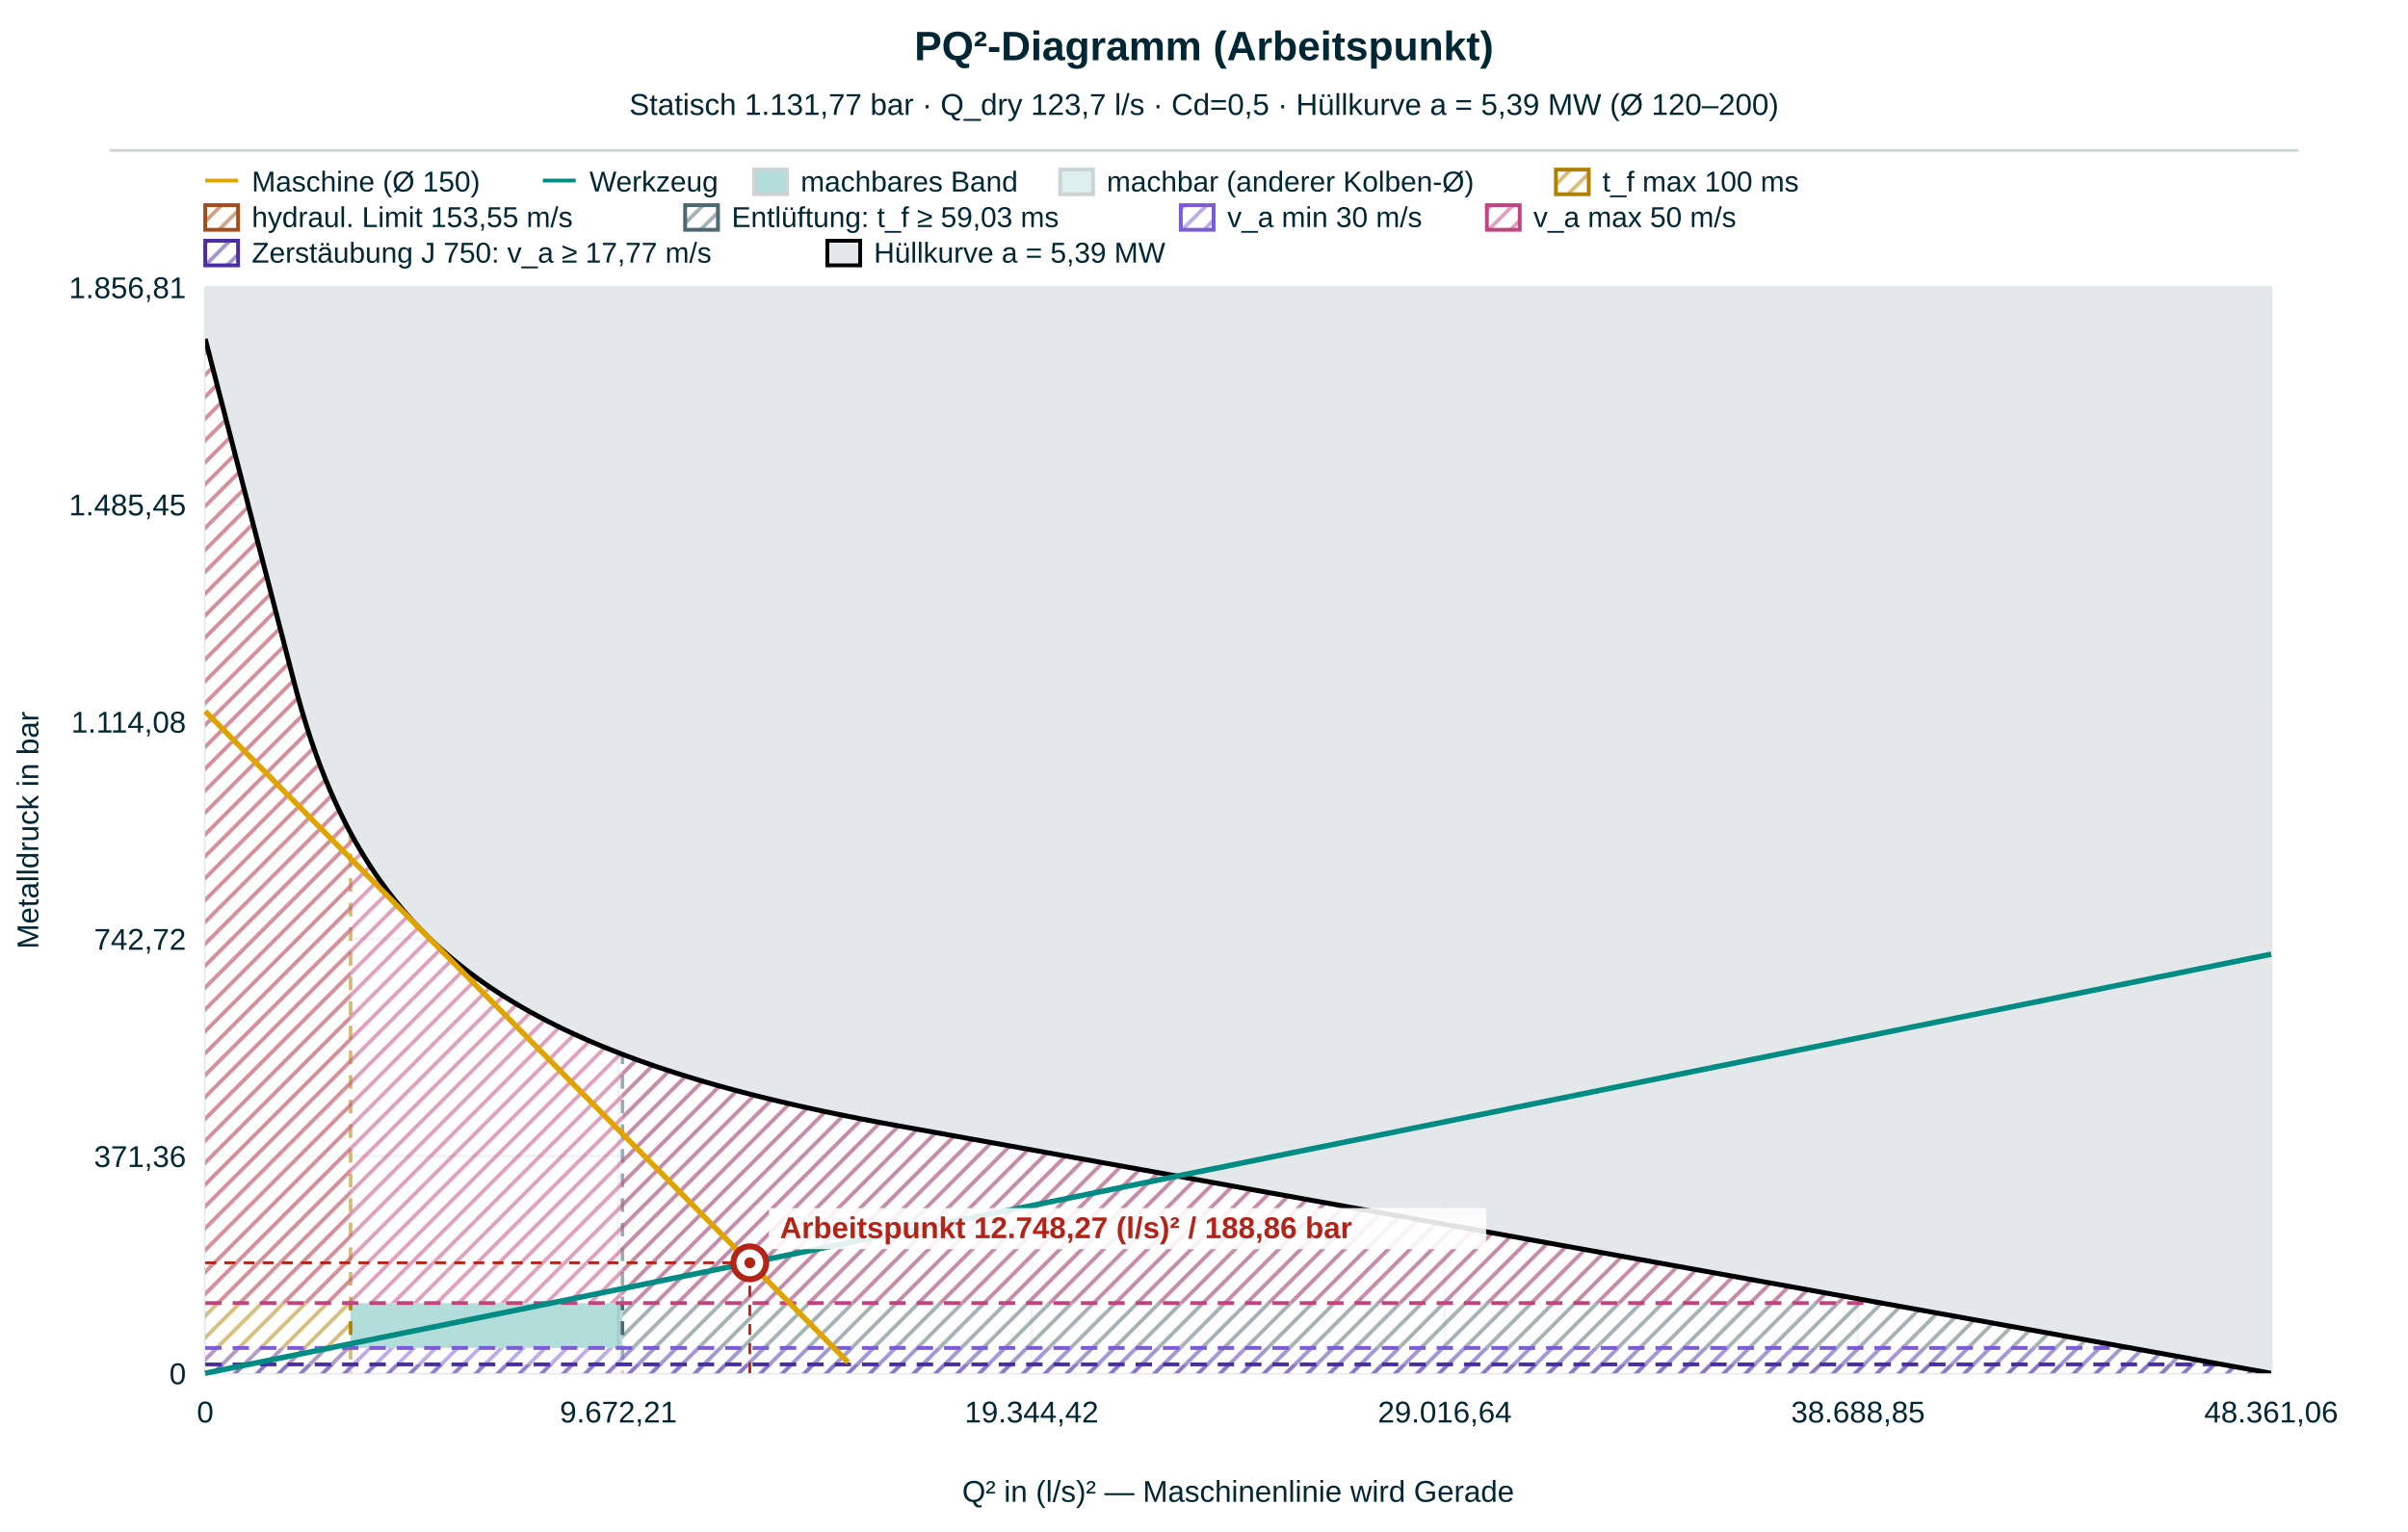
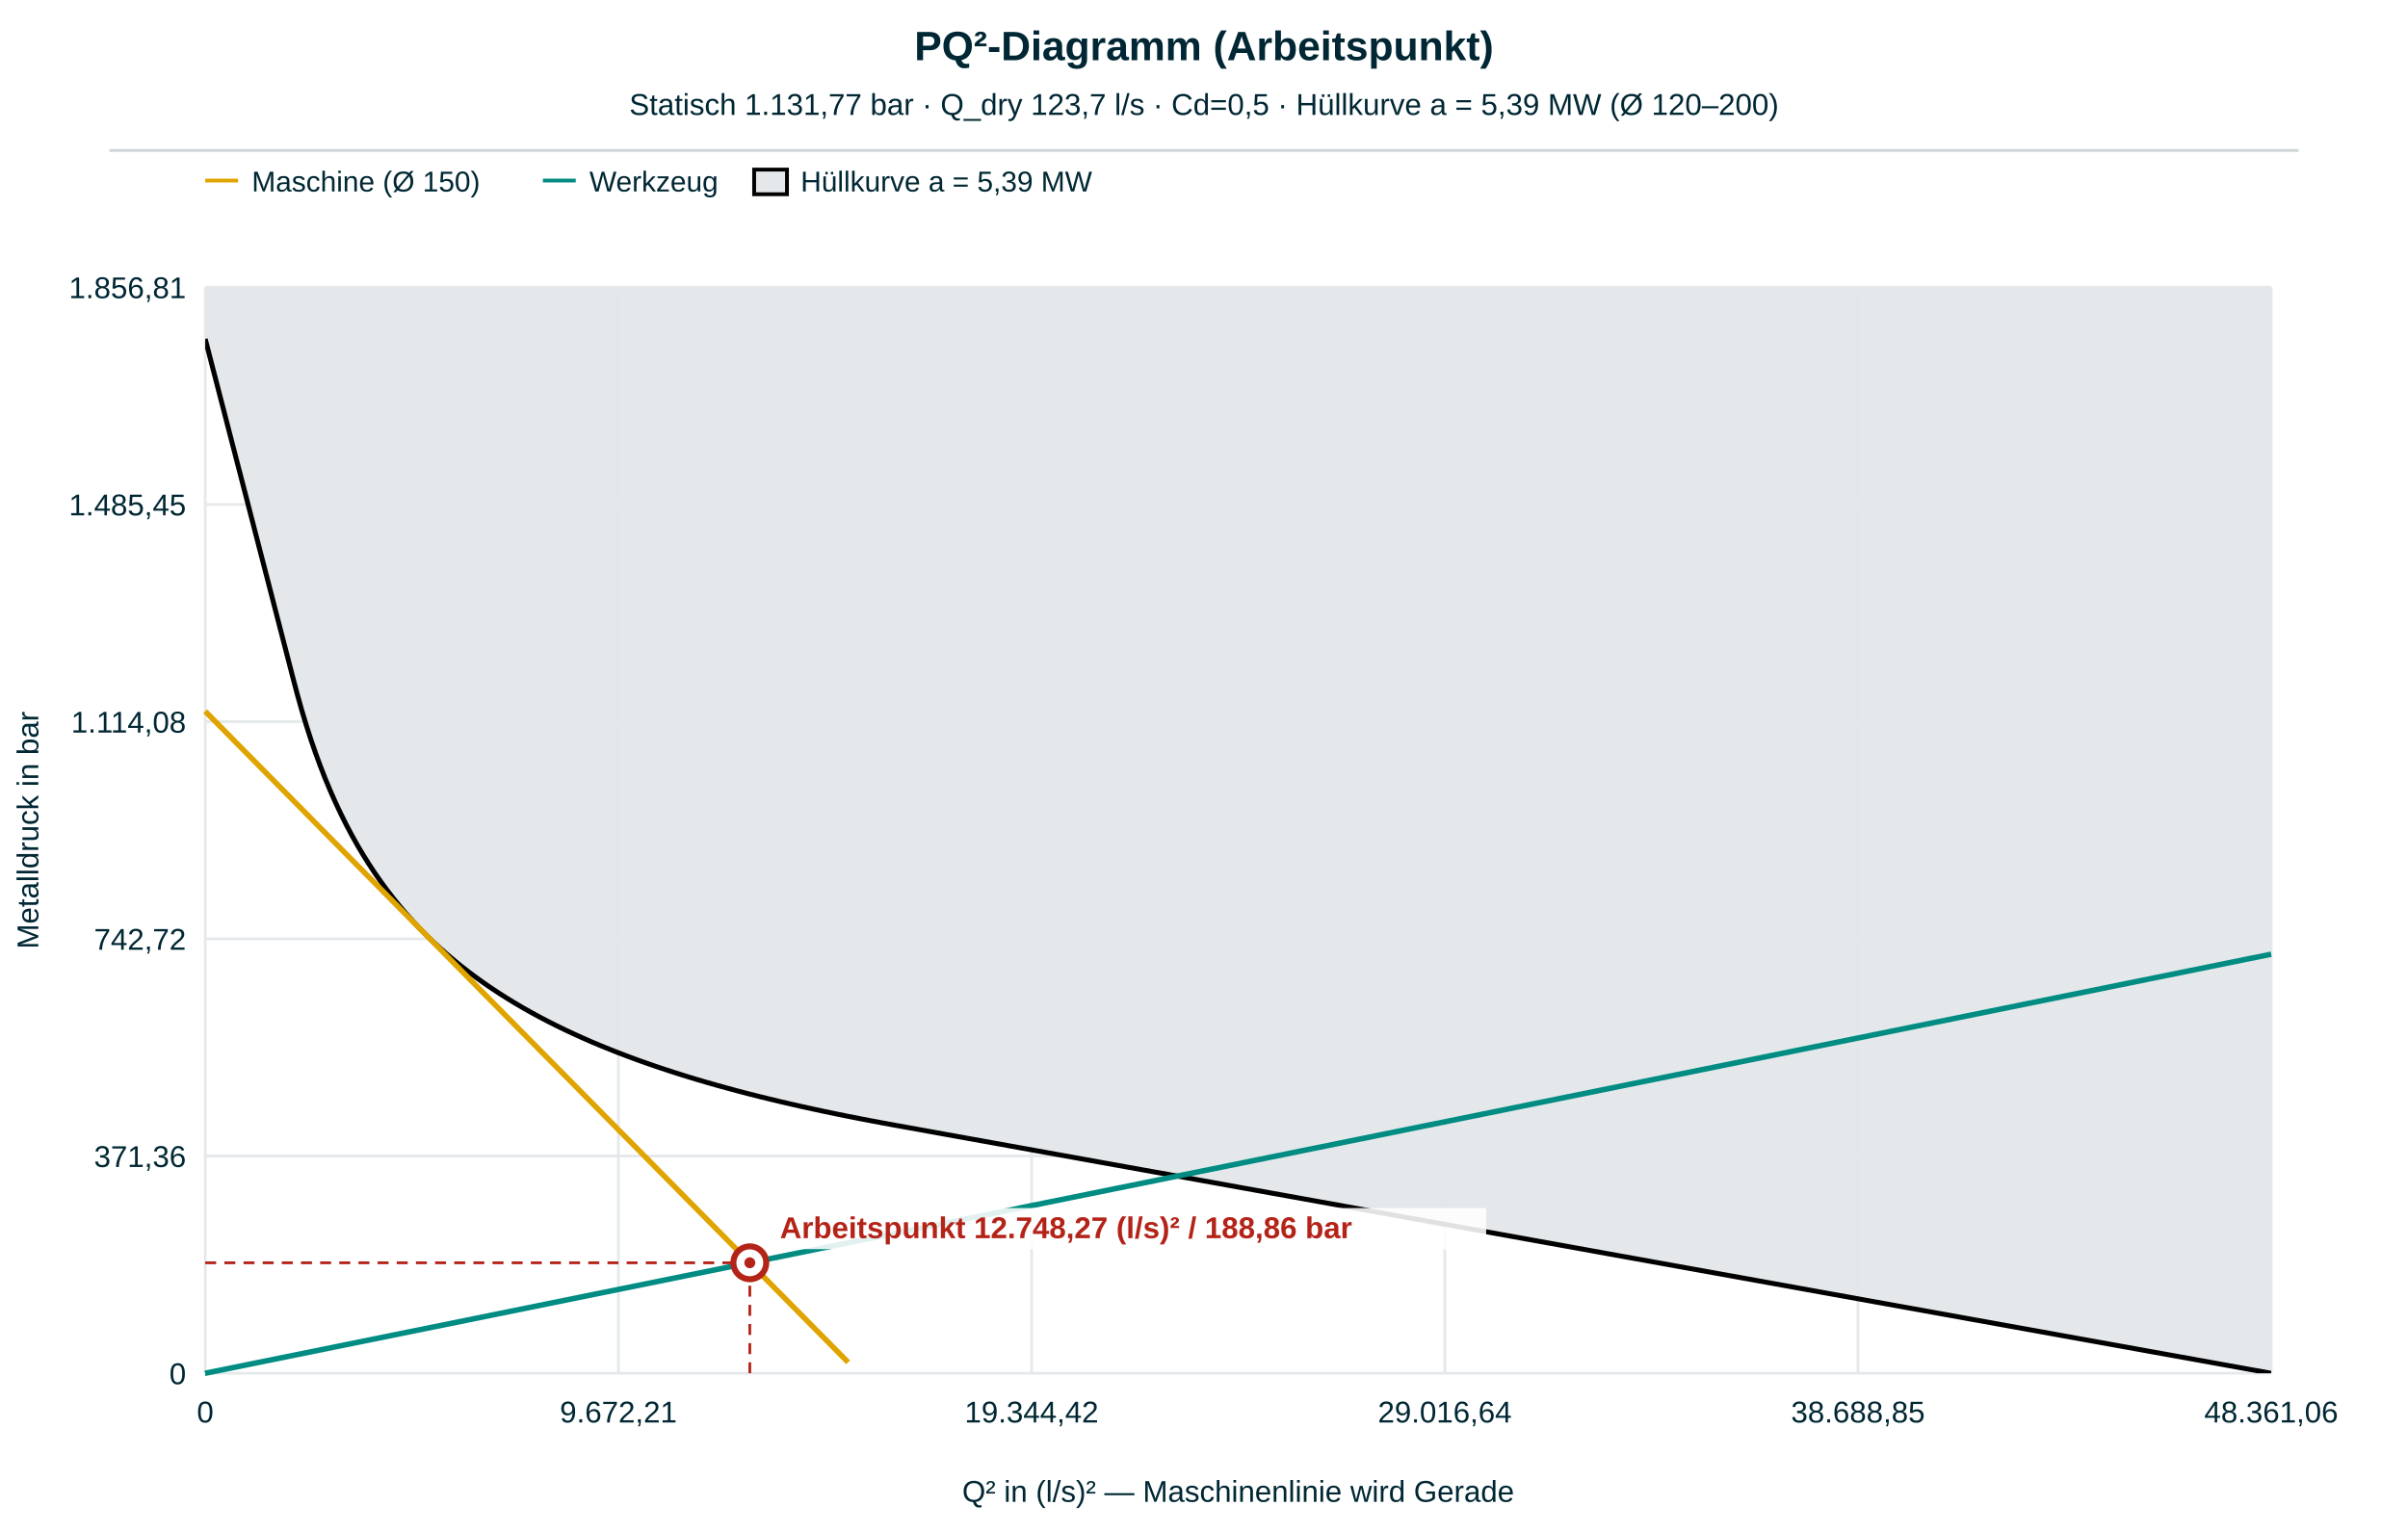
<svg xmlns="http://www.w3.org/2000/svg" viewBox="0 0 880 560" font-family="Arial, Helvetica, sans-serif" role="img">
  <defs>
    <clipPath id="clip0">
      <path d="M75.00 105.00h755.00v397.00h-755.00Z" />
    </clipPath>
    <clipPath id="clip1">
-       <path d="M128.12 104.00h702.88v399.00h-702.88Z" />
+       <path d="M75.00 123.90L75.02 123.98L75.08 124.21L75.17 124.58L75.31 125.10L75.48 125.76L75.69 126.57L75.94 127.53L76.23 128.64L76.55 129.90L76.91 131.30L77.31 132.85L77.75 134.55L78.23 136.39L78.75 138.38L79.30 140.52L79.89 142.81L80.52 145.24L81.19 147.82L81.90 150.55L82.64 153.43L83.42 156.45L84.24 159.62L85.10 162.94L86.00 166.40L86.93 170.01L87.91 173.77L88.92 177.68L89.97 181.73L91.05 185.93L92.18 190.28L93.34 194.78L94.54 199.42L95.78 204.21L97.06 209.15L98.38 214.23L99.73 219.47L101.12 224.85L102.55 230.37L104.02 236.05L105.53 241.87L107.07 247.84L108.66 253.86L110.28 259.63L111.94 265.14L113.63 270.40L115.37 275.43L117.14 280.25L118.95 284.87L120.80 289.30L122.69 293.55L124.62 297.63L126.58 301.56L128.58 305.34L130.62 308.98L132.70 312.49L134.82 315.87L136.97 319.14L139.17 322.29L141.40 325.34L143.67 328.28L145.97 331.13L148.32 333.88L150.70 336.55L153.12 339.13L155.58 341.64L158.08 344.07L160.62 346.42L163.19 348.71L165.80 350.93L168.45 353.09L171.14 355.19L173.87 357.22L176.63 359.21L179.44 361.14L182.28 363.01L185.16 364.84L188.07 366.62L191.03 368.36L194.02 370.05L197.05 371.70L200.12 373.31L203.23 374.88L206.38 376.41L209.56 377.90L212.78 379.36L216.04 380.79L219.34 382.18L222.68 383.54L226.05 384.87L229.47 386.17L232.92 387.45L236.41 388.69L239.93 389.91L243.50 391.10L247.10 392.27L250.74 393.41L254.42 394.53L258.14 395.63L261.90 396.70L265.69 397.75L269.52 398.79L273.39 399.80L277.30 400.79L281.25 401.76L285.23 402.72L289.25 403.65L293.31 404.57L297.41 405.47L301.55 406.36L305.73 407.23L309.94 408.08L314.19 408.92L318.48 409.74L322.81 410.55L327.17 411.35L331.58 412.14L336.02 412.94L340.50 413.75L345.02 414.57L349.57 415.39L354.17 416.22L358.80 417.05L363.47 417.89L368.18 418.74L372.93 419.60L377.71 420.46L382.54 421.33L387.40 422.21L392.30 423.09L397.24 423.98L402.21 424.88L407.23 425.78L412.28 426.69L417.37 427.61L422.50 428.53L427.66 429.46L432.87 430.40L438.11 431.35L443.39 432.30L448.71 433.26L454.07 434.23L459.46 435.20L464.89 436.18L470.37 437.16L475.88 438.16L481.42 439.16L487.01 440.16L492.63 441.18L498.29 442.20L503.99 443.23L509.73 444.26L515.51 445.30L521.32 446.35L527.18 447.41L533.07 448.47L539.00 449.54L544.96 450.61L550.97 451.69L557.01 452.78L563.09 453.88L569.21 454.98L575.37 456.09L581.57 457.21L587.80 458.34L594.07 459.47L600.38 460.60L606.73 461.75L613.12 462.90L619.54 464.06L626.00 465.22L632.50 466.39L639.04 467.57L645.62 468.76L652.23 469.95L658.89 471.15L665.58 472.36L672.31 473.57L679.08 474.79L685.88 476.02L692.72 477.25L699.61 478.49L706.53 479.74L713.48 480.99L720.48 482.26L727.52 483.52L734.59 484.80L741.70 486.08L748.85 487.37L756.03 488.67L763.26 489.97L770.52 491.28L777.82 492.59L785.16 493.92L792.54 495.25L799.96 496.58L807.41 497.93L814.90 499.28L822.43 500.64L830.00 502.00L830.00 502.00L75.00 502.00Z" />
    </clipPath>
    <clipPath id="clip2">
-       <path d="M74.00 104.00h1193.65v399.00h-1193.65Z" />
-     </clipPath>
-     <clipPath id="clip3">
-       <path d="M74.00 104.00h153.47v399.00h-153.47Z" />
-     </clipPath>
-     <clipPath id="clip4">
-       <path d="M74.00 104.00h757.00v388.76h-757.00Z" />
-     </clipPath>
-     <clipPath id="clip5">
-       <path d="M74.00 476.34h757.00v26.66h-757.00Z" />
-     </clipPath>
-     <clipPath id="clip6">
-       <path d="M74.00 104.00h757.00v394.76h-757.00Z" />
-     </clipPath>
-     <clipPath id="clip7">
-       <path d="M75.00 123.90L75.02 123.98L75.08 124.21L75.17 124.58L75.31 125.10L75.48 125.76L75.69 126.57L75.94 127.53L76.23 128.64L76.55 129.90L76.91 131.30L77.31 132.85L77.75 134.55L78.23 136.39L78.75 138.38L79.30 140.52L79.89 142.81L80.52 145.24L81.19 147.82L81.90 150.55L82.64 153.43L83.42 156.45L84.24 159.62L85.10 162.94L86.00 166.40L86.93 170.01L87.91 173.77L88.92 177.68L89.97 181.73L91.05 185.93L92.18 190.28L93.34 194.78L94.54 199.42L95.78 204.21L97.06 209.15L98.38 214.23L99.73 219.47L101.12 224.85L102.55 230.37L104.02 236.05L105.53 241.87L107.07 247.84L108.66 253.86L110.28 259.63L111.94 265.14L113.63 270.40L115.37 275.43L117.14 280.25L118.95 284.87L120.80 289.30L122.69 293.55L124.62 297.63L126.58 301.56L128.58 305.34L130.62 308.98L132.70 312.49L134.82 315.87L136.97 319.14L139.17 322.29L141.40 325.34L143.67 328.28L145.97 331.13L148.32 333.88L150.70 336.55L153.12 339.13L155.58 341.64L158.08 344.07L160.62 346.42L163.19 348.71L165.80 350.93L168.45 353.09L171.14 355.19L173.87 357.22L176.63 359.21L179.44 361.14L182.28 363.01L185.16 364.84L188.07 366.62L191.03 368.36L194.02 370.05L197.05 371.70L200.12 373.31L203.23 374.88L206.38 376.41L209.56 377.90L212.78 379.36L216.04 380.79L219.34 382.18L222.68 383.54L226.05 384.87L229.47 386.17L232.92 387.45L236.41 388.69L239.93 389.91L243.50 391.10L247.10 392.27L250.74 393.41L254.42 394.53L258.14 395.63L261.90 396.70L265.69 397.75L269.52 398.79L273.39 399.80L277.30 400.79L281.25 401.76L285.23 402.72L289.25 403.65L293.31 404.57L297.41 405.47L301.55 406.36L305.73 407.23L309.94 408.08L314.19 408.92L318.48 409.74L322.81 410.55L327.17 411.35L331.58 412.14L336.02 412.94L340.50 413.75L345.02 414.57L349.57 415.39L354.17 416.22L358.80 417.05L363.47 417.89L368.18 418.74L372.93 419.60L377.71 420.46L382.54 421.33L387.40 422.21L392.30 423.09L397.24 423.98L402.21 424.88L407.23 425.78L412.28 426.69L417.37 427.61L422.50 428.53L427.66 429.46L432.87 430.40L438.11 431.35L443.39 432.30L448.71 433.26L454.07 434.23L459.46 435.20L464.89 436.18L470.37 437.16L475.88 438.16L481.42 439.16L487.01 440.16L492.63 441.18L498.29 442.20L503.99 443.23L509.73 444.26L515.51 445.30L521.32 446.35L527.18 447.41L533.07 448.47L539.00 449.54L544.96 450.61L550.97 451.69L557.01 452.78L563.09 453.88L569.21 454.98L575.37 456.09L581.57 457.21L587.80 458.34L594.07 459.47L600.38 460.60L606.73 461.75L613.12 462.90L619.54 464.06L626.00 465.22L632.50 466.39L639.04 467.57L645.62 468.76L652.23 469.95L658.89 471.15L665.58 472.36L672.31 473.57L679.08 474.79L685.88 476.02L692.72 477.25L699.61 478.49L706.53 479.74L713.48 480.99L720.48 482.26L727.52 483.52L734.59 484.80L741.70 486.08L748.85 487.37L756.03 488.67L763.26 489.97L770.52 491.28L777.82 492.59L785.16 493.92L792.54 495.25L799.96 496.58L807.41 497.93L814.90 499.28L822.43 500.64L830.00 502.00L830.00 503.00L75.00 503.00Z" />
-     </clipPath>
-     <clipPath id="clip8">
-       <path d="M75.00 260.02L75.02 260.04L75.08 260.10L75.17 260.20L75.31 260.33L75.48 260.51L75.69 260.72L75.94 260.97L76.23 261.26L76.55 261.59L76.91 261.96L77.31 262.36L77.75 262.81L78.23 263.29L78.75 263.81L79.30 264.37L79.89 264.97L80.52 265.61L81.19 266.29L81.90 267.00L82.64 267.76L83.42 268.55L84.24 269.38L85.10 270.25L86.00 271.16L86.93 272.11L87.91 273.09L88.92 274.12L89.97 275.18L91.05 276.28L92.18 277.42L93.34 278.60L94.54 279.82L95.78 281.07L97.06 282.37L98.38 283.70L99.73 285.07L101.12 286.48L102.55 287.93L104.02 289.42L105.53 290.94L107.07 292.51L108.66 294.11L110.28 295.75L111.94 297.43L113.63 299.15L115.37 300.91L117.14 302.71L118.95 304.54L120.80 306.42L122.69 308.33L124.62 310.28L126.58 312.27L128.58 314.30L130.62 316.36L132.70 318.47L134.82 320.61L136.97 322.80L139.17 325.02L141.40 327.28L143.67 329.57L145.97 331.91L148.32 334.29L150.70 336.70L153.12 339.15L155.58 341.65L158.08 344.18L160.62 346.75L163.19 349.35L165.80 352.00L168.45 354.68L171.14 357.41L173.87 360.17L176.63 362.97L179.44 365.81L182.28 368.69L185.16 371.60L188.07 374.56L191.03 377.55L194.02 380.58L197.05 383.65L200.12 386.76L203.23 389.91L206.38 393.10L209.56 396.32L212.78 399.59L216.04 402.89L219.34 406.23L222.68 409.61L226.05 413.03L229.47 416.49L232.92 419.98L236.41 423.51L239.93 427.09L243.50 430.70L247.10 434.35L250.74 438.04L254.42 441.77L258.14 445.53L261.90 449.34L265.69 453.18L269.52 457.06L273.39 460.98L277.30 464.94L281.25 468.94L285.23 472.97L289.25 477.05L293.31 481.16L297.41 485.31L301.55 489.50L305.73 493.73L309.94 498.00L314.19 502.31L318.48 506.65L322.81 511.04L327.17 515.46L331.58 519.92L336.02 524.42L340.50 528.96L345.02 533.53L349.57 538.15L354.17 542.80L358.80 547.50L363.47 552.23L368.18 557.00L372.93 561.81L377.71 566.65L382.54 571.54L387.40 576.46L392.30 581.43L397.24 586.43L402.21 591.47L407.23 596.55L412.28 601.67L417.37 606.82L422.50 612.02L427.66 617.25L432.87 622.52L438.11 627.83L443.39 633.18L448.71 638.57L454.07 643.99L459.46 649.46L464.89 654.96L470.37 660.51L475.88 666.09L481.42 671.71L487.01 677.36L492.63 683.06L498.29 688.80L503.99 694.57L509.73 700.38L515.51 706.23L521.32 712.12L527.18 718.05L533.07 724.02L539.00 730.02L544.96 736.07L550.97 742.15L557.01 748.27L563.09 754.43L569.21 760.63L575.37 766.87L581.57 773.15L587.80 779.46L594.07 785.81L600.38 792.21L606.73 798.64L613.12 805.10L619.54 811.61L626.00 818.16L632.50 824.74L639.04 831.37L645.62 838.03L652.23 844.73L658.89 851.47L665.58 858.25L672.31 865.06L679.08 871.92L685.88 878.81L692.72 885.74L699.61 892.72L706.53 899.73L713.48 906.77L720.48 913.86L727.52 920.99L734.59 928.15L741.70 935.35L748.85 942.59L756.03 949.87L763.26 957.19L770.52 964.55L777.82 971.95L785.16 979.38L792.54 986.85L799.96 994.37L807.41 1001.92L814.90 1009.50L822.43 1017.13L830.00 1024.80L830.00 104.00L75.00 104.00Z" />
-     </clipPath>
-     <clipPath id="clip9">
-       <path d="M75.00 123.90L75.02 123.98L75.08 124.21L75.17 124.58L75.31 125.10L75.48 125.76L75.69 126.57L75.94 127.53L76.23 128.64L76.55 129.90L76.91 131.30L77.31 132.85L77.75 134.55L78.23 136.39L78.75 138.38L79.30 140.52L79.89 142.81L80.52 145.24L81.19 147.82L81.90 150.55L82.64 153.43L83.42 156.45L84.24 159.62L85.10 162.94L86.00 166.40L86.93 170.01L87.91 173.77L88.92 177.68L89.97 181.73L91.05 185.93L92.18 190.28L93.34 194.78L94.54 199.42L95.78 204.21L97.06 209.15L98.38 214.23L99.73 219.47L101.12 224.85L102.55 230.37L104.02 236.05L105.53 241.87L107.07 247.84L108.66 253.86L110.28 259.63L111.94 265.14L113.63 270.40L115.37 275.43L117.14 280.25L118.95 284.87L120.80 289.30L122.69 293.55L124.62 297.63L126.58 301.56L128.58 305.34L130.62 308.98L132.70 312.49L134.82 315.87L136.97 319.14L139.17 322.29L141.40 325.34L143.67 328.28L145.97 331.13L148.32 333.88L150.70 336.55L153.12 339.13L155.58 341.64L158.08 344.07L160.62 346.42L163.19 348.71L165.80 350.93L168.45 353.09L171.14 355.19L173.87 357.22L176.63 359.21L179.44 361.14L182.28 363.01L185.16 364.84L188.07 366.62L191.03 368.36L194.02 370.05L197.05 371.70L200.12 373.31L203.23 374.88L206.38 376.41L209.56 377.90L212.78 379.36L216.04 380.79L219.34 382.18L222.68 383.54L226.05 384.87L229.47 386.17L232.92 387.45L236.41 388.69L239.93 389.91L243.50 391.10L247.10 392.27L250.74 393.41L254.42 394.53L258.14 395.63L261.90 396.70L265.69 397.75L269.52 398.79L273.39 399.80L277.30 400.79L281.25 401.76L285.23 402.72L289.25 403.65L293.31 404.57L297.41 405.47L301.55 406.36L305.73 407.23L309.94 408.08L314.19 408.92L318.48 409.74L322.81 410.55L327.17 411.35L331.58 412.14L336.02 412.94L340.50 413.75L345.02 414.57L349.57 415.39L354.17 416.22L358.80 417.05L363.47 417.89L368.18 418.74L372.93 419.60L377.71 420.46L382.54 421.33L387.40 422.21L392.30 423.09L397.24 423.98L402.21 424.88L407.23 425.78L412.28 426.69L417.37 427.61L422.50 428.53L427.66 429.46L432.87 430.40L438.11 431.35L443.39 432.30L448.71 433.26L454.07 434.23L459.46 435.20L464.89 436.18L470.37 437.16L475.88 438.16L481.42 439.16L487.01 440.16L492.63 441.18L498.29 442.20L503.99 443.23L509.73 444.26L515.51 445.30L521.32 446.35L527.18 447.41L533.07 448.47L539.00 449.54L544.96 450.61L550.97 451.69L557.01 452.78L563.09 453.88L569.21 454.98L575.37 456.09L581.57 457.21L587.80 458.34L594.07 459.47L600.38 460.60L606.73 461.75L613.12 462.90L619.54 464.06L626.00 465.22L632.50 466.39L639.04 467.57L645.62 468.76L652.23 469.95L658.89 471.15L665.58 472.36L672.31 473.57L679.08 474.79L685.88 476.02L692.72 477.25L699.61 478.49L706.53 479.74L713.48 480.99L720.48 482.26L727.52 483.52L734.59 484.80L741.70 486.08L748.85 487.37L756.03 488.67L763.26 489.97L770.52 491.28L777.82 492.59L785.16 493.92L792.54 495.25L799.96 496.58L807.41 497.93L814.90 499.28L822.43 500.64L830.00 502.00L830.00 502.00L75.00 502.00Z" />
-     </clipPath>
-     <pattern id="pat0" patternUnits="userSpaceOnUse" width="8" height="8">
-       <path d="M-2 6L6 -2M2 10L10 2" fill="none" stroke="#b28000" stroke-opacity="0.5" stroke-width="1.4" />
-     </pattern>
-     <pattern id="pat1" patternUnits="userSpaceOnUse" width="8" height="8">
-       <path d="M-2 6L6 -2M2 10L10 2" fill="none" stroke="#4c6870" stroke-opacity="0.5" stroke-width="1.4" />
-     </pattern>
-     <pattern id="pat2" patternUnits="userSpaceOnUse" width="8" height="8">
-       <path d="M-2 6L6 -2M2 10L10 2" fill="none" stroke="#7b5cd6" stroke-opacity="0.5" stroke-width="1.4" />
-     </pattern>
-     <pattern id="pat3" patternUnits="userSpaceOnUse" width="8" height="8">
-       <path d="M-2 6L6 -2M2 10L10 2" fill="none" stroke="#c2447e" stroke-opacity="0.5" stroke-width="1.4" />
-     </pattern>
-     <pattern id="pat4" patternUnits="userSpaceOnUse" width="8" height="8">
-       <path d="M-2 6L6 -2M2 10L10 2" fill="none" stroke="#4b2ea3" stroke-opacity="0.5" stroke-width="1.4" />
-     </pattern>
-     <clipPath id="clip10">
      <path d="M74.00 104.00h757.00v399.00h-757.00Z" />
    </clipPath>
-     <pattern id="pat5" patternUnits="userSpaceOnUse" width="8" height="8">
-       <path d="M-2 6L6 -2M2 10L10 2" fill="none" stroke="#a34d1c" stroke-opacity="0.5" stroke-width="1.4" />
-     </pattern>
  </defs>
  <rect x="0.00" y="0.00" width="880.00" height="560.00" fill="#ffffff" />
  <text x="440.00" y="22.00" font-family="Arial, Helvetica, sans-serif" font-size="15" font-weight="700" fill="#002733" text-anchor="middle">PQ²-Diagramm (Arbeitspunkt)</text>
  <text x="440.00" y="42.00" font-family="Arial, Helvetica, sans-serif" font-size="11" font-weight="400" fill="#002733" text-anchor="middle">Statisch 1.131,77 bar · Q_dry 123,7 l/s · Cd=0,5 · Hüllkurve a = 5,39 MW (Ø 120–200)</text>
  <path d="M40.00 55.00L840.00 55.00" fill="none" stroke="#ccd4d6" stroke-width="1" stroke-linejoin="round" />
  <path d="M75.00 105.00L75.00 502.00" fill="none" stroke="#e5e9eb" stroke-width="1" stroke-linejoin="round" />
  <path d="M75.00 105.00L830.00 105.00" fill="none" stroke="#e5e9eb" stroke-width="1" stroke-linejoin="round" />
  <text x="75.00" y="520.00" font-family="Arial, Helvetica, sans-serif" font-size="11" font-weight="400" fill="#002733" text-anchor="middle">0</text>
  <text x="68.00" y="109.00" font-family="Arial, Helvetica, sans-serif" font-size="11" font-weight="400" fill="#002733" text-anchor="end">1.856,81</text>
  <path d="M226.00 105.00L226.00 502.00" fill="none" stroke="#e5e9eb" stroke-width="1" stroke-linejoin="round" />
  <path d="M75.00 184.40L830.00 184.40" fill="none" stroke="#e5e9eb" stroke-width="1" stroke-linejoin="round" />
  <text x="226.00" y="520.00" font-family="Arial, Helvetica, sans-serif" font-size="11" font-weight="400" fill="#002733" text-anchor="middle">9.672,21</text>
  <text x="68.00" y="188.40" font-family="Arial, Helvetica, sans-serif" font-size="11" font-weight="400" fill="#002733" text-anchor="end">1.485,45</text>
  <path d="M377.00 105.00L377.00 502.00" fill="none" stroke="#e5e9eb" stroke-width="1" stroke-linejoin="round" />
  <path d="M75.00 263.80L830.00 263.80" fill="none" stroke="#e5e9eb" stroke-width="1" stroke-linejoin="round" />
  <text x="377.00" y="520.00" font-family="Arial, Helvetica, sans-serif" font-size="11" font-weight="400" fill="#002733" text-anchor="middle">19.344,42</text>
  <text x="68.00" y="267.80" font-family="Arial, Helvetica, sans-serif" font-size="11" font-weight="400" fill="#002733" text-anchor="end">1.114,08</text>
  <path d="M528.00 105.00L528.00 502.00" fill="none" stroke="#e5e9eb" stroke-width="1" stroke-linejoin="round" />
  <path d="M75.00 343.20L830.00 343.20" fill="none" stroke="#e5e9eb" stroke-width="1" stroke-linejoin="round" />
  <text x="528.00" y="520.00" font-family="Arial, Helvetica, sans-serif" font-size="11" font-weight="400" fill="#002733" text-anchor="middle">29.016,64</text>
  <text x="68.00" y="347.20" font-family="Arial, Helvetica, sans-serif" font-size="11" font-weight="400" fill="#002733" text-anchor="end">742,72</text>
  <path d="M679.00 105.00L679.00 502.00" fill="none" stroke="#e5e9eb" stroke-width="1" stroke-linejoin="round" />
  <path d="M75.00 422.60L830.00 422.60" fill="none" stroke="#e5e9eb" stroke-width="1" stroke-linejoin="round" />
  <text x="679.00" y="520.00" font-family="Arial, Helvetica, sans-serif" font-size="11" font-weight="400" fill="#002733" text-anchor="middle">38.688,85</text>
  <text x="68.00" y="426.60" font-family="Arial, Helvetica, sans-serif" font-size="11" font-weight="400" fill="#002733" text-anchor="end">371,36</text>
  <path d="M830.00 105.00L830.00 502.00" fill="none" stroke="#e5e9eb" stroke-width="1" stroke-linejoin="round" />
  <path d="M75.00 502.00L830.00 502.00" fill="none" stroke="#e5e9eb" stroke-width="1" stroke-linejoin="round" />
  <text x="830.00" y="520.00" font-family="Arial, Helvetica, sans-serif" font-size="11" font-weight="400" fill="#002733" text-anchor="middle">48.361,06</text>
  <text x="68.00" y="506.00" font-family="Arial, Helvetica, sans-serif" font-size="11" font-weight="400" fill="#002733" text-anchor="end">0</text>
  <text x="452.50" y="549.00" font-family="Arial, Helvetica, sans-serif" font-size="11" font-weight="400" fill="#002733" text-anchor="middle">Q² in (l/s)² — Maschinenlinie wird Gerade</text>
  <text x="0.00" y="0.00" font-family="Arial, Helvetica, sans-serif" font-size="11" font-weight="400" fill="#002733" text-anchor="middle" transform="translate(14.00 303.50) rotate(-90.00)">Metalldruck in bar</text>
  <g clip-path="url(#clip0)">
    <g clip-path="url(#clip1)">
-       <g clip-path="url(#clip2)">
-         <g clip-path="url(#clip3)">
-           <g clip-path="url(#clip4)">
-             <g clip-path="url(#clip5)">
-               <g clip-path="url(#clip6)">
-                 <g clip-path="url(#clip7)">
-                   <rect x="75.00" y="105.00" width="755.00" height="397.00" fill="rgba(0,140,130,.30)" />
-                   <g clip-path="url(#clip8)">
-                     <rect x="75.00" y="105.00" width="755.00" height="397.00" fill="rgba(255,255,255,.6)" />
-                   </g>
-                 </g>
-               </g>
-             </g>
-           </g>
-         </g>
-       </g>
-     </g>
-     <g clip-path="url(#clip9)">
-       <path d="M75.00 105.00h53.12v397.00h-53.12Z" fill="rgba(255,255,255,.45)" fill-rule="nonzero" />
-       <path d="M75.00 105.00h53.12v397.00h-53.12Z" fill="url(#pat0)" fill-rule="nonzero" />
-       <path d="M128.12 105.00L128.12 502.00" fill="none" stroke="#b28000" stroke-width="1.3" stroke-dasharray="5 4" stroke-linejoin="round" />
-       <path d="M227.47 105.00h602.53v397.00h-602.53Z" fill="rgba(255,255,255,.45)" fill-rule="nonzero" />
-       <path d="M227.47 105.00h602.53v397.00h-602.53Z" fill="url(#pat1)" fill-rule="nonzero" />
-       <path d="M227.47 105.00L227.47 502.00" fill="none" stroke="#4c6870" stroke-width="1.3" stroke-dasharray="5 4" stroke-linejoin="round" />
-       <path d="M75.00 492.76h755.00v9.24h-755.00Z" fill="rgba(255,255,255,.45)" fill-rule="nonzero" />
-       <path d="M75.00 492.76h755.00v9.24h-755.00Z" fill="url(#pat2)" fill-rule="nonzero" />
-       <path d="M75.00 492.76L830.00 492.76" fill="none" stroke="#7b5cd6" stroke-width="1.4" stroke-dasharray="6 4" stroke-linejoin="round" />
-       <path d="M75.00 105.00h755.00v371.34h-755.00Z" fill="rgba(255,255,255,.45)" fill-rule="nonzero" />
-       <path d="M75.00 105.00h755.00v371.34h-755.00Z" fill="url(#pat3)" fill-rule="nonzero" />
-       <path d="M75.00 476.34L830.00 476.34" fill="none" stroke="#c2447e" stroke-width="1.4" stroke-dasharray="6 4" stroke-linejoin="round" />
-       <path d="M75.00 498.76h755.00v3.24h-755.00Z" fill="rgba(255,255,255,.45)" fill-rule="nonzero" />
-       <path d="M75.00 498.76h755.00v3.24h-755.00Z" fill="url(#pat4)" fill-rule="nonzero" />
-       <path d="M75.00 498.76L830.00 498.76" fill="none" stroke="#4b2ea3" stroke-width="1.4" stroke-dasharray="6 4" stroke-linejoin="round" />
-     </g>
+ </g>
    <path d="M75.00 123.90L75.02 123.98L75.08 124.21L75.17 124.58L75.31 125.10L75.48 125.76L75.69 126.57L75.94 127.53L76.23 128.64L76.55 129.90L76.91 131.30L77.31 132.85L77.75 134.55L78.23 136.39L78.75 138.38L79.30 140.52L79.89 142.81L80.52 145.24L81.19 147.82L81.90 150.55L82.64 153.43L83.42 156.45L84.24 159.62L85.10 162.94L86.00 166.40L86.93 170.01L87.91 173.77L88.92 177.68L89.97 181.73L91.05 185.93L92.18 190.28L93.34 194.78L94.54 199.42L95.78 204.21L97.06 209.15L98.38 214.23L99.73 219.47L101.12 224.85L102.55 230.37L104.02 236.05L105.53 241.87L107.07 247.84L108.66 253.86L110.28 259.63L111.94 265.14L113.63 270.40L115.37 275.43L117.14 280.25L118.95 284.87L120.80 289.30L122.69 293.55L124.62 297.63L126.58 301.56L128.58 305.34L130.62 308.98L132.70 312.49L134.82 315.87L136.97 319.14L139.17 322.29L141.40 325.34L143.67 328.28L145.97 331.13L148.32 333.88L150.70 336.55L153.12 339.13L155.58 341.64L158.08 344.07L160.62 346.42L163.19 348.71L165.80 350.93L168.45 353.09L171.14 355.19L173.87 357.22L176.63 359.21L179.44 361.14L182.28 363.01L185.16 364.84L188.07 366.62L191.03 368.36L194.02 370.05L197.05 371.70L200.12 373.31L203.23 374.88L206.38 376.41L209.56 377.90L212.78 379.36L216.04 380.79L219.34 382.18L222.68 383.54L226.05 384.87L229.47 386.17L232.92 387.45L236.41 388.69L239.93 389.91L243.50 391.10L247.10 392.27L250.74 393.41L254.42 394.53L258.14 395.63L261.90 396.70L265.69 397.75L269.52 398.79L273.39 399.80L277.30 400.79L281.25 401.76L285.23 402.72L289.25 403.65L293.31 404.57L297.41 405.47L301.55 406.36L305.73 407.23L309.94 408.08L314.19 408.92L318.48 409.74L322.81 410.55L327.17 411.35L331.58 412.14L336.02 412.94L340.50 413.75L345.02 414.57L349.57 415.39L354.17 416.22L358.80 417.05L363.47 417.89L368.18 418.74L372.93 419.60L377.71 420.46L382.54 421.33L387.40 422.21L392.30 423.09L397.24 423.98L402.21 424.88L407.23 425.78L412.28 426.69L417.37 427.61L422.50 428.53L427.66 429.46L432.87 430.40L438.11 431.35L443.39 432.30L448.71 433.26L454.07 434.23L459.46 435.20L464.89 436.18L470.37 437.16L475.88 438.16L481.42 439.16L487.01 440.16L492.63 441.18L498.29 442.20L503.99 443.23L509.73 444.26L515.51 445.30L521.32 446.35L527.18 447.41L533.07 448.47L539.00 449.54L544.96 450.61L550.97 451.69L557.01 452.78L563.09 453.88L569.21 454.98L575.37 456.09L581.57 457.21L587.80 458.34L594.07 459.47L600.38 460.60L606.73 461.75L613.12 462.90L619.54 464.06L626.00 465.22L632.50 466.39L639.04 467.57L645.62 468.76L652.23 469.95L658.89 471.15L665.58 472.36L672.31 473.57L679.08 474.79L685.88 476.02L692.72 477.25L699.61 478.49L706.53 479.74L713.48 480.99L720.48 482.26L727.52 483.52L734.59 484.80L741.70 486.08L748.85 487.37L756.03 488.67L763.26 489.97L770.52 491.28L777.82 492.59L785.16 493.92L792.54 495.25L799.96 496.58L807.41 497.93L814.90 499.28L822.43 500.64L830.00 502.00L830.00 105.00L75.00 105.00Z" fill="rgba(226,231,233,.93)" fill-rule="nonzero" />
    <path d="M75.00 123.90L75.02 123.98L75.08 124.21L75.17 124.58L75.31 125.10L75.48 125.76L75.69 126.57L75.94 127.53L76.23 128.64L76.55 129.90L76.91 131.30L77.31 132.85L77.75 134.55L78.23 136.39L78.75 138.38L79.30 140.52L79.89 142.81L80.52 145.24L81.19 147.82L81.90 150.55L82.64 153.43L83.42 156.45L84.24 159.62L85.10 162.94L86.00 166.40L86.93 170.01L87.91 173.77L88.92 177.68L89.97 181.73L91.05 185.93L92.18 190.28L93.34 194.78L94.54 199.42L95.78 204.21L97.06 209.15L98.38 214.23L99.73 219.47L101.12 224.85L102.55 230.37L104.02 236.05L105.53 241.87L107.07 247.84L108.66 253.86L110.28 259.63L111.94 265.14L113.63 270.40L115.37 275.43L117.14 280.25L118.95 284.87L120.80 289.30L122.69 293.55L124.62 297.63L126.58 301.56L128.58 305.34L130.62 308.98L132.70 312.49L134.82 315.87L136.97 319.14L139.17 322.29L141.40 325.34L143.67 328.28L145.97 331.13L148.32 333.88L150.70 336.55L153.12 339.13L155.58 341.64L158.08 344.07L160.62 346.42L163.19 348.71L165.80 350.93L168.45 353.09L171.14 355.19L173.87 357.22L176.63 359.21L179.44 361.14L182.28 363.01L185.16 364.84L188.07 366.62L191.03 368.36L194.02 370.05L197.05 371.70L200.12 373.31L203.23 374.88L206.38 376.41L209.56 377.90L212.78 379.36L216.04 380.79L219.34 382.18L222.68 383.54L226.05 384.87L229.47 386.17L232.92 387.45L236.41 388.69L239.93 389.91L243.50 391.10L247.10 392.27L250.74 393.41L254.42 394.53L258.14 395.63L261.90 396.70L265.69 397.75L269.52 398.79L273.39 399.80L277.30 400.79L281.25 401.76L285.23 402.72L289.25 403.65L293.31 404.57L297.41 405.47L301.55 406.36L305.73 407.23L309.94 408.08L314.19 408.92L318.48 409.74L322.81 410.55L327.17 411.35L331.58 412.14L336.02 412.94L340.50 413.75L345.02 414.57L349.57 415.39L354.17 416.22L358.80 417.05L363.47 417.89L368.18 418.74L372.93 419.60L377.71 420.46L382.54 421.33L387.40 422.21L392.30 423.09L397.24 423.98L402.21 424.88L407.23 425.78L412.28 426.69L417.37 427.61L422.50 428.53L427.66 429.46L432.87 430.40L438.11 431.35L443.39 432.30L448.71 433.26L454.07 434.23L459.46 435.20L464.89 436.18L470.37 437.16L475.88 438.16L481.42 439.16L487.01 440.16L492.63 441.18L498.29 442.20L503.99 443.23L509.73 444.26L515.51 445.30L521.32 446.35L527.18 447.41L533.07 448.47L539.00 449.54L544.96 450.61L550.97 451.69L557.01 452.78L563.09 453.88L569.21 454.98L575.37 456.09L581.57 457.21L587.80 458.34L594.07 459.47L600.38 460.60L606.73 461.75L613.12 462.90L619.54 464.06L626.00 465.22L632.50 466.39L639.04 467.57L645.62 468.76L652.23 469.95L658.89 471.15L665.58 472.36L672.31 473.57L679.08 474.79L685.88 476.02L692.72 477.25L699.61 478.49L706.53 479.74L713.48 480.99L720.48 482.26L727.52 483.52L734.59 484.80L741.70 486.08L748.85 487.37L756.03 488.67L763.26 489.97L770.52 491.28L777.82 492.59L785.16 493.92L792.54 495.25L799.96 496.58L807.41 497.93L814.90 499.28L822.43 500.64L830.00 502.00" fill="none" stroke="#000000" stroke-width="1.8" stroke-linejoin="round" />
  </g>
-   <g clip-path="url(#clip10)">
+   <g clip-path="url(#clip2)">
    <path d="M75.00 260.02L75.02 260.04L75.08 260.10L75.17 260.20L75.31 260.33L75.48 260.51L75.69 260.72L75.94 260.97L76.23 261.26L76.55 261.59L76.91 261.96L77.31 262.36L77.75 262.81L78.23 263.29L78.75 263.81L79.30 264.37L79.89 264.97L80.52 265.61L81.19 266.29L81.90 267.00L82.64 267.76L83.42 268.55L84.24 269.38L85.10 270.25L86.00 271.16L86.93 272.11L87.91 273.09L88.92 274.12L89.97 275.18L91.05 276.28L92.18 277.42L93.34 278.60L94.54 279.82L95.78 281.07L97.06 282.37L98.38 283.70L99.73 285.07L101.12 286.48L102.55 287.93L104.02 289.42L105.53 290.94L107.07 292.51L108.66 294.11L110.28 295.75L111.94 297.43L113.63 299.15L115.37 300.91L117.14 302.71L118.95 304.54L120.80 306.42L122.69 308.33L124.62 310.28L126.58 312.27L128.58 314.30L130.62 316.36L132.70 318.47L134.82 320.61L136.97 322.80L139.17 325.02L141.40 327.28L143.67 329.57L145.97 331.91L148.32 334.29L150.70 336.70L153.12 339.15L155.58 341.65L158.08 344.18L160.62 346.75L163.19 349.35L165.80 352.00L168.45 354.68L171.14 357.41L173.87 360.17L176.63 362.97L179.44 365.81L182.28 368.69L185.16 371.60L188.07 374.56L191.03 377.55L194.02 380.58L197.05 383.65L200.12 386.76L203.23 389.91L206.38 393.10L209.56 396.32L212.78 399.59L216.04 402.89L219.34 406.23L222.68 409.61L226.05 413.03L229.47 416.49L232.92 419.98L236.41 423.51L239.93 427.09L243.50 430.70L247.10 434.35L250.74 438.04L254.42 441.77L258.14 445.53L261.90 449.34L265.69 453.18L269.52 457.06L273.39 460.98L277.30 464.94L281.25 468.94L285.23 472.97L289.25 477.05L293.31 481.16L297.41 485.31L301.55 489.50L305.73 493.73L309.94 498.00" fill="none" stroke="#e0a400" stroke-width="2" stroke-linejoin="round" />
    <path d="M75.00 502.00L75.02 502.00L75.08 501.98L75.17 501.96L75.31 501.94L75.48 501.90L75.69 501.86L75.94 501.81L76.23 501.75L76.55 501.69L76.91 501.61L77.31 501.53L77.75 501.44L78.23 501.34L78.75 501.24L79.30 501.13L79.89 501.01L80.52 500.88L81.19 500.74L81.90 500.60L82.64 500.45L83.42 500.29L84.24 500.12L85.10 499.95L86.00 499.77L86.93 499.58L87.91 499.38L88.92 499.18L89.97 498.96L91.05 498.74L92.18 498.51L93.34 498.28L94.54 498.03L95.78 497.78L97.06 497.52L98.38 497.26L99.73 496.98L101.12 496.70L102.55 496.41L104.02 496.11L105.53 495.81L107.07 495.49L108.66 495.17L110.28 494.84L111.94 494.51L113.63 494.16L115.37 493.81L117.14 493.45L118.95 493.08L120.80 492.71L122.69 492.32L124.62 491.93L126.58 491.53L128.58 491.13L130.62 490.71L132.70 490.29L134.82 489.86L136.97 489.43L139.17 488.98L141.40 488.53L143.67 488.07L145.97 487.60L148.32 487.12L150.70 486.64L153.12 486.15L155.58 485.65L158.08 485.14L160.62 484.63L163.19 484.11L165.80 483.58L168.45 483.04L171.14 482.49L173.87 481.94L176.63 481.38L179.44 480.81L182.28 480.23L185.16 479.65L188.07 479.06L191.03 478.46L194.02 477.85L197.05 477.24L200.12 476.61L203.23 475.98L206.38 475.34L209.56 474.70L212.78 474.04L216.04 473.38L219.34 472.71L222.68 472.04L226.05 471.35L229.47 470.66L232.92 469.96L236.41 469.25L239.93 468.54L243.50 467.81L247.10 467.08L250.74 466.34L254.42 465.60L258.14 464.84L261.90 464.08L265.69 463.31L269.52 462.53L273.39 461.75L277.30 460.95L281.25 460.15L285.23 459.35L289.25 458.53L293.31 457.71L297.41 456.87L301.55 456.03L305.73 455.19L309.94 454.33L314.19 453.47L318.48 452.60L322.81 451.72L327.17 450.84L331.58 449.94L336.02 449.04L340.50 448.13L345.02 447.21L349.57 446.29L354.17 445.36L358.80 444.42L363.47 443.47L368.18 442.52L372.93 441.55L377.71 440.58L382.54 439.60L387.40 438.62L392.30 437.62L397.24 436.62L402.21 435.61L407.23 434.59L412.28 433.57L417.37 432.54L422.50 431.50L427.66 430.45L432.87 429.39L438.11 428.33L443.39 427.26L448.71 426.18L454.07 425.09L459.46 424.00L464.89 422.89L470.37 421.78L475.88 420.66L481.42 419.54L487.01 418.41L492.63 417.26L498.29 416.12L503.99 414.96L509.73 413.80L515.51 412.62L521.32 411.44L527.18 410.26L533.07 409.06L539.00 407.86L544.96 406.65L550.97 405.43L557.01 404.20L563.09 402.97L569.21 401.73L575.37 400.48L581.57 399.22L587.80 397.96L594.07 396.68L600.38 395.40L606.73 394.12L613.12 392.82L619.54 391.52L626.00 390.21L632.50 388.89L639.04 387.56L645.62 386.23L652.23 384.88L658.89 383.53L665.58 382.18L672.31 380.81L679.08 379.44L685.88 378.06L692.72 376.67L699.61 375.27L706.53 373.87L713.48 372.46L720.48 371.04L727.52 369.61L734.59 368.17L741.70 366.73L748.85 365.28L756.03 363.82L763.26 362.36L770.52 360.88L777.82 359.40L785.16 357.91L792.54 356.42L799.96 354.91L807.41 353.40L814.90 351.88L822.43 350.35L830.00 348.82" fill="none" stroke="#008c82" stroke-width="2" stroke-linejoin="round" />
  </g>
  <path d="M75.00 66.00L87.00 66.00" fill="none" stroke="#e0a400" stroke-width="1.4" stroke-linejoin="round" />
  <text x="92.00" y="70.00" font-family="Arial, Helvetica, sans-serif" font-size="10.5" font-weight="400" fill="#002733" text-anchor="start">Maschine (Ø 150)</text>
  <path d="M198.40 66.00L210.40 66.00" fill="none" stroke="#008c82" stroke-width="1.4" stroke-linejoin="round" />
  <text x="215.40" y="70.00" font-family="Arial, Helvetica, sans-serif" font-size="10.5" font-weight="400" fill="#002733" text-anchor="start">Werkzeug</text>
-   <rect x="275.60" y="62.00" width="12.00" height="9.00" fill="rgba(0,140,130,.30)" />
-   <rect x="275.60" y="62.00" width="12.00" height="9.00" fill="none" stroke="#ccd4d6" stroke-width="1.4" />
-   <text x="292.60" y="70.00" font-family="Arial, Helvetica, sans-serif" font-size="10.5" font-weight="400" fill="#002733" text-anchor="start">machbares Band</text>
-   <rect x="387.45" y="62.00" width="12.00" height="9.00" fill="rgba(0,140,130,.13)" />
-   <rect x="387.45" y="62.00" width="12.00" height="9.00" fill="none" stroke="#ccd4d6" stroke-width="1.4" />
-   <text x="404.45" y="70.00" font-family="Arial, Helvetica, sans-serif" font-size="10.5" font-weight="400" fill="#002733" text-anchor="start">machbar (anderer Kolben-Ø)</text>
-   <rect x="568.60" y="62.00" width="12.00" height="9.00" fill="rgba(255,255,255,.45)" />
-   <rect x="568.60" y="62.00" width="12.00" height="9.00" fill="url(#pat0)" />
-   <rect x="568.60" y="62.00" width="12.00" height="9.00" fill="none" stroke="#b28000" stroke-width="1.4" />
-   <text x="585.60" y="70.00" font-family="Arial, Helvetica, sans-serif" font-size="10.5" font-weight="400" fill="#002733" text-anchor="start">t_f max 100 ms</text>
-   <rect x="75.00" y="75.00" width="12.00" height="9.00" fill="rgba(255,255,255,.45)" />
-   <rect x="75.00" y="75.00" width="12.00" height="9.00" fill="url(#pat5)" />
-   <rect x="75.00" y="75.00" width="12.00" height="9.00" fill="none" stroke="#a34d1c" stroke-width="1.4" />
-   <text x="92.00" y="83.00" font-family="Arial, Helvetica, sans-serif" font-size="10.5" font-weight="400" fill="#002733" text-anchor="start">hydraul. Limit 153,55 m/s</text>
-   <rect x="250.38" y="75.00" width="12.00" height="9.00" fill="rgba(255,255,255,.45)" />
-   <rect x="250.38" y="75.00" width="12.00" height="9.00" fill="url(#pat1)" />
-   <rect x="250.38" y="75.00" width="12.00" height="9.00" fill="none" stroke="#4c6870" stroke-width="1.4" />
-   <text x="267.38" y="83.00" font-family="Arial, Helvetica, sans-serif" font-size="10.5" font-weight="400" fill="#002733" text-anchor="start">Entlüftung: t_f ≥ 59,03 ms</text>
-   <rect x="431.52" y="75.00" width="12.00" height="9.00" fill="rgba(255,255,255,.45)" />
-   <rect x="431.52" y="75.00" width="12.00" height="9.00" fill="url(#pat2)" />
-   <rect x="431.52" y="75.00" width="12.00" height="9.00" fill="none" stroke="#7b5cd6" stroke-width="1.4" />
-   <text x="448.52" y="83.00" font-family="Arial, Helvetica, sans-serif" font-size="10.5" font-weight="400" fill="#002733" text-anchor="start">v_a min 30 m/s</text>
-   <rect x="543.38" y="75.00" width="12.00" height="9.00" fill="rgba(255,255,255,.45)" />
-   <rect x="543.38" y="75.00" width="12.00" height="9.00" fill="url(#pat3)" />
-   <rect x="543.38" y="75.00" width="12.00" height="9.00" fill="none" stroke="#c2447e" stroke-width="1.4" />
-   <text x="560.38" y="83.00" font-family="Arial, Helvetica, sans-serif" font-size="10.5" font-weight="400" fill="#002733" text-anchor="start">v_a max 50 m/s</text>
-   <rect x="75.00" y="88.00" width="12.00" height="9.00" fill="rgba(255,255,255,.45)" />
-   <rect x="75.00" y="88.00" width="12.00" height="9.00" fill="url(#pat4)" />
-   <rect x="75.00" y="88.00" width="12.00" height="9.00" fill="none" stroke="#4b2ea3" stroke-width="1.4" />
-   <text x="92.00" y="96.00" font-family="Arial, Helvetica, sans-serif" font-size="10.5" font-weight="400" fill="#002733" text-anchor="start">Zerstäubung J 750: v_a ≥ 17,77 m/s</text>
-   <rect x="302.35" y="88.00" width="12.00" height="9.00" fill="rgba(226,231,233,.93)" />
-   <rect x="302.35" y="88.00" width="12.00" height="9.00" fill="none" stroke="#000000" stroke-width="1.4" />
-   <text x="319.35" y="96.00" font-family="Arial, Helvetica, sans-serif" font-size="10.5" font-weight="400" fill="#002733" text-anchor="start">Hüllkurve a = 5,39 MW</text>
+   <rect x="275.60" y="62.00" width="12.00" height="9.00" fill="rgba(226,231,233,.93)" />
+   <rect x="275.60" y="62.00" width="12.00" height="9.00" fill="none" stroke="#000000" stroke-width="1.4" />
+   <text x="292.60" y="70.00" font-family="Arial, Helvetica, sans-serif" font-size="10.5" font-weight="400" fill="#002733" text-anchor="start">Hüllkurve a = 5,39 MW</text>
  <path d="M75.00 461.62L274.02 461.62M274.02 502.00L274.02 461.62" fill="none" stroke="#b42318" stroke-width="1" stroke-dasharray="4 3" stroke-linejoin="round" />
  <circle cx="274.02" cy="461.62" r="6" fill="#ffffff" />
  <circle cx="274.02" cy="461.62" r="6" fill="none" stroke="#b42318" stroke-width="2.2" />
  <circle cx="274.02" cy="461.62" r="2" fill="#b42318" />
  <rect x="281.02" y="441.62" width="262.10" height="15.00" fill="rgba(255,255,255,.88)" />
  <text x="285.02" y="452.62" font-family="Arial, Helvetica, sans-serif" font-size="11" font-weight="700" fill="#b42318" text-anchor="start">Arbeitspunkt 12.748,27 (l/s)² / 188,86 bar</text>
</svg>
